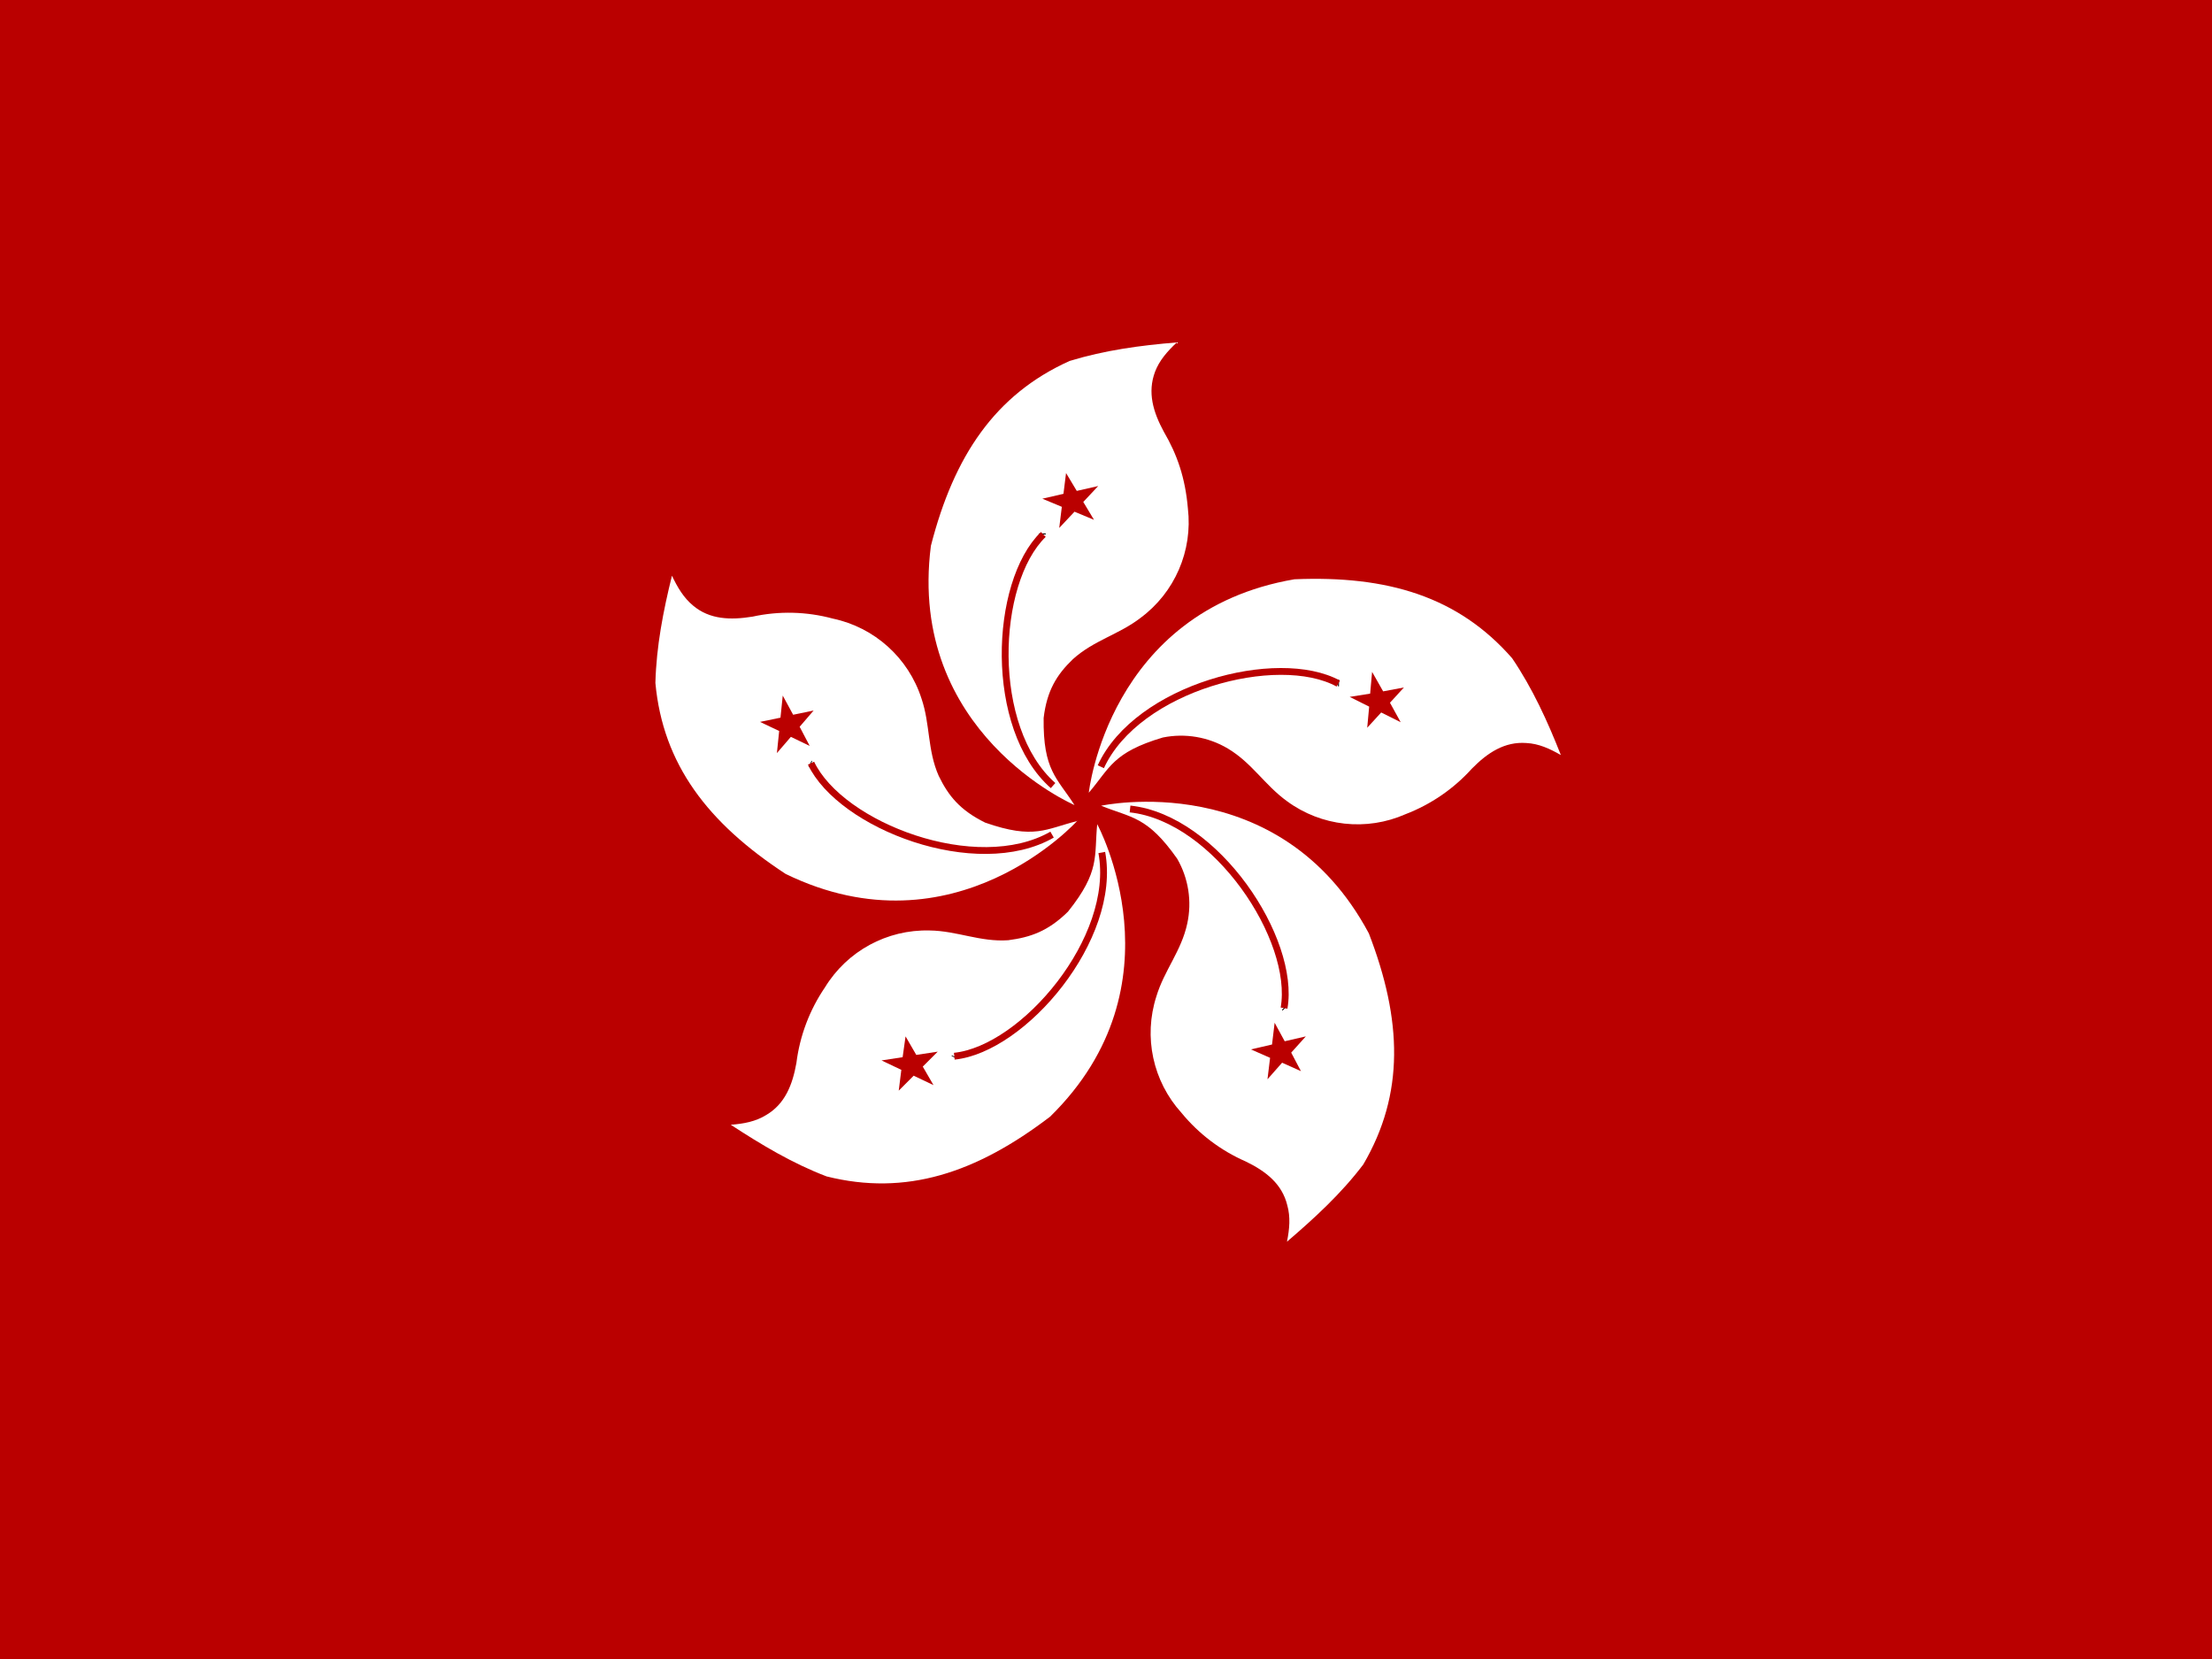
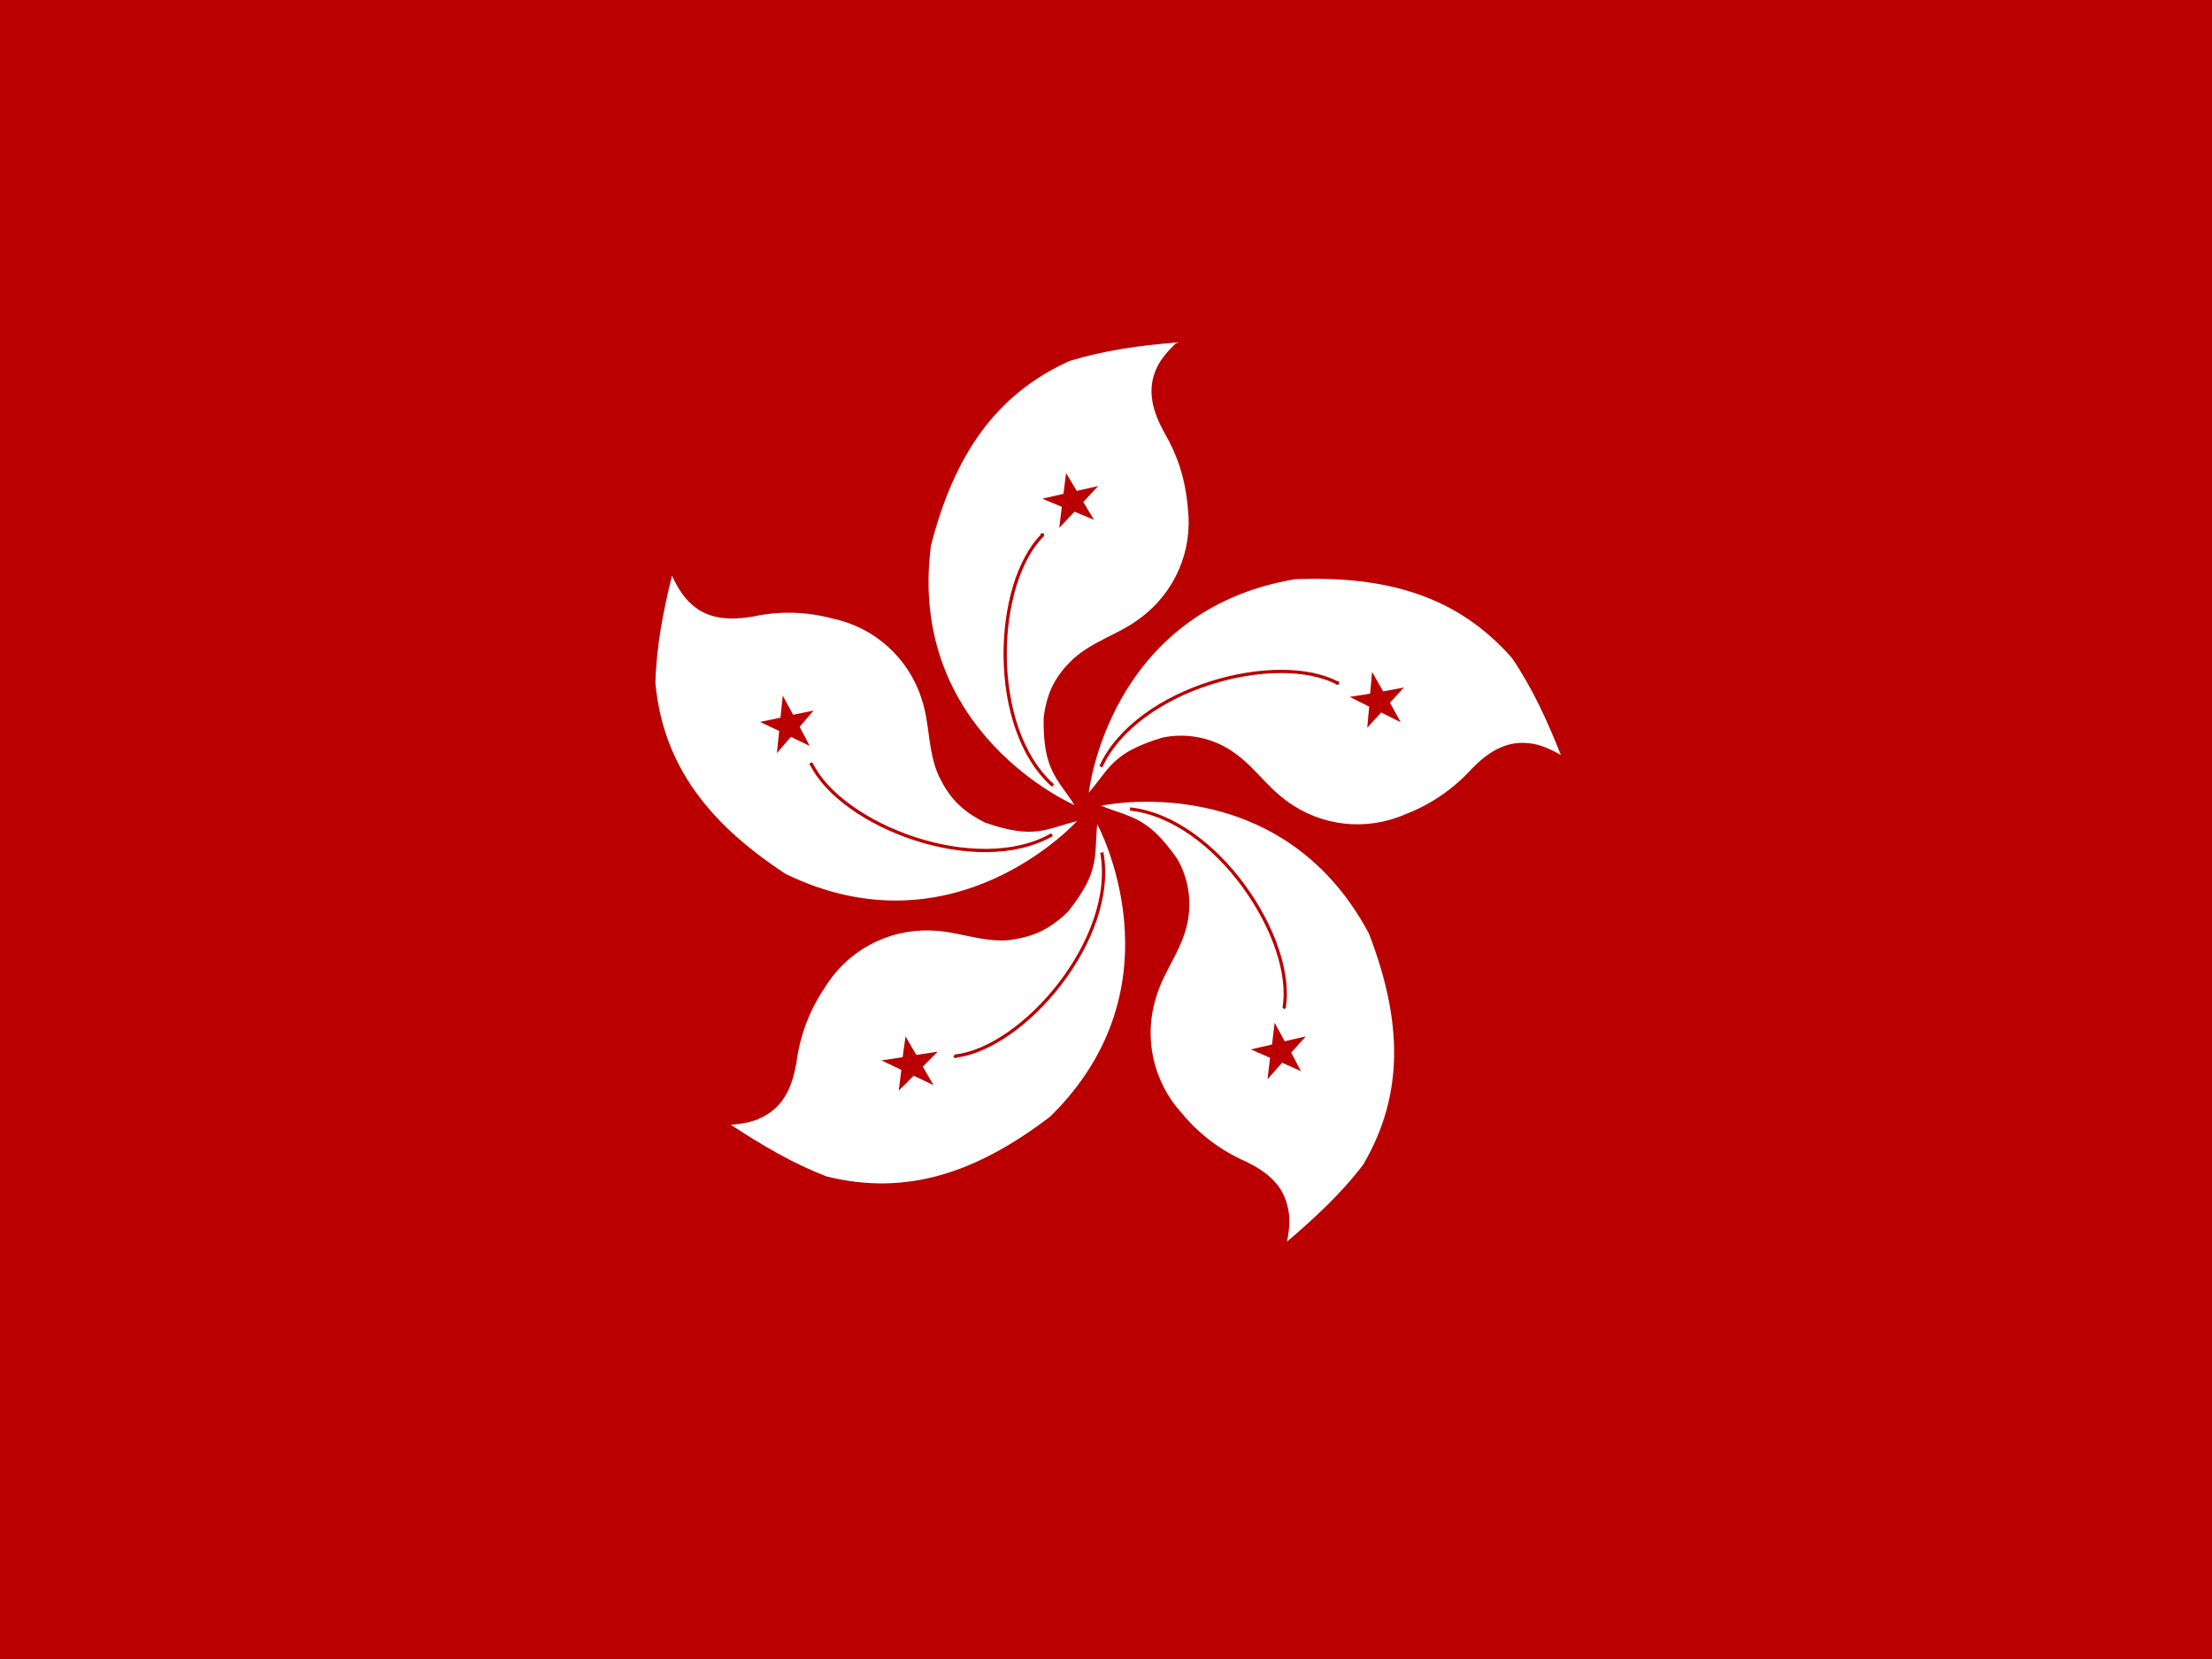
<svg xmlns="http://www.w3.org/2000/svg" id="flag-icons-hk" viewBox="0 0 640 480">
  <defs>
    <clipPath id="a">
      <path fill-opacity=".7" d="M-89 0h682.6v512H-89z" />
    </clipPath>
  </defs>
  <g clip-path="url(#a)" transform="translate(83.5) scale(.94)">
-     <path fill="#ba0000" fill-rule="evenodd" d="M618 512h-731.4V0H618z" />
-     <path fill="#fff" fill-rule="evenodd" d="M241.9 247.8s-51.6-22.2-44.2-79.8c7.1-27.7 19.8-46.6 42.7-56.9 10.8-3.3 21.8-4.8 33-5.7-3 2.8-5.4 5.6-6.7 9-2.4 6.4-.6 12.4 2.7 18.5 4.1 7 6.6 14.2 7.4 23.6a36.6 36.6 0 0 1-14.6 33.7c-6.6 5.1-14.4 6.9-20.8 12.7-5 4.8-8 9.7-9 18.1-.2 16.1 4.1 18.4 9.5 26.8z" />
-     <path fill="#ba0000" fill-rule="evenodd" stroke="#000" stroke-width="2.1" d="M232 164.5v-.3" />
-     <path fill="none" stroke="#ba0000" stroke-width="2.1" d="M235.3 241.8c-20-17.7-18.3-62.4-3-77.3" />
-     <path fill="#ba0000" fill-rule="evenodd" d="m244.6 154.5 3.3 5.5-6-2.5-4.7 5 .8-6.5-6-2.5 6.5-1.5.8-6.4 3.3 5.5 6.6-1.5" />
-     <path fill="#fff" fill-rule="evenodd" d="M246.3 244s6-55.9 63.3-65.7c28.6-1.2 50.4 5.3 67 24.3 6.3 9.3 10.9 19.4 15 29.8-3.5-2-6.8-3.5-10.6-3.7-6.7-.5-12 3-16.8 7.9a53.2 53.2 0 0 1-20.4 14 36.6 36.6 0 0 1-36.5-4c-6.8-4.9-10.8-11.8-18.2-16.2a28.2 28.2 0 0 0-20-3.4c-15.5 4.6-16.3 9.4-22.8 17z" />
-     <path fill="#ba0000" fill-rule="evenodd" stroke="#000" stroke-width="2.1" d="M323 210.2h.3" />
-     <path fill="none" stroke="#ba0000" stroke-width="2.1" d="M250 236c11.2-24.4 54.4-35.8 73.1-25.6" />
-     <path fill="#ba0000" fill-rule="evenodd" d="M336.3 219.3 332 224l.6-6.5-6-3 6.3-1 .6-6.7 3.4 6 6.4-1.2-4.3 4.7 3.3 6" />
-     <path fill="#fff" fill-rule="evenodd" d="M250.1 248s55-12 82.4 39.3c10.3 26.7 11 49.4-1.7 71.1-6.8 9-15 16.5-23.5 23.8.8-4 1.1-7.6.1-11.2-1.6-6.6-6.6-10.5-12.8-13.5a53.1 53.1 0 0 1-19.8-15 36.6 36.6 0 0 1-7.7-35.8c2.4-8 7.7-14 9.5-22.4a28 28 0 0 0-3.1-20c-9.3-13.2-14.1-12.5-23.4-16.3z" />
-     <path fill="#ba0000" fill-rule="evenodd" stroke="#000" stroke-width="2.1" d="m306.5 310.1.2.2" />
-     <path fill="none" stroke="#ba0000" stroke-width="2.1" d="M259 249c26.6 2.9 51.1 40.2 47.4 61.3" />
-     <path fill="#ba0000" fill-rule="evenodd" d="m302.1 325.6-5.9-2.6 6.5-1.5.8-6.7 3.1 5.7 6.5-1.5-4.5 5 3 5.7-5.8-2.6-4.5 5.1" />
-     <path fill="#fff" fill-rule="evenodd" d="M248.9 253.7s26.9 49.4-14.5 90c-22.8 17.4-44.4 24.5-68.8 18.4-10.5-4-20-9.7-29.5-15.9 4-.3 7.7-1 10.9-3 5.8-3.4 8.1-9.3 9.3-16a53 53 0 0 1 8.8-23.3 36.6 36.6 0 0 1 32.2-17.5c8.4.1 15.6 3.6 24.2 3 6.9-.9 12.3-2.8 18.4-8.8 10-12.5 8-17 9-27z" />
-     <path fill="#ba0000" fill-rule="evenodd" stroke="#000" stroke-width="2.1" d="m205.1 325.3-.1.2" />
-     <path fill="none" stroke="#ba0000" stroke-width="2.1" d="M250.3 262.4c4.9 26.4-24.1 60.5-45.4 62.7" />
-     <path fill="#ba0000" fill-rule="evenodd" d="m189 325.4.9-6.4 3.3 5.7 6.6-1-4.6 4.6 3.3 5.7-6.1-2.9-4.6 4.6.8-6.4-6.1-2.9" />
-     <path fill="#fff" fill-rule="evenodd" d="M242.8 252.6S205.2 294.4 153 269c-24-15.7-37.8-33.8-40.1-58.8.3-11.3 2.4-22.1 5.1-33 1.7 3.6 3.6 6.8 6.5 9.2 5.1 4.3 11.5 4.5 18.3 3.4a52 52 0 0 1 24.7.6 36.6 36.6 0 0 1 27.3 24.6c2.7 7.9 1.8 15.9 5.3 23.8 3 6.2 6.6 10.6 14.3 14.4 15.2 5.3 18.7 1.9 28.4-.5z" />
-     <path fill="#ba0000" fill-rule="evenodd" stroke="#000" stroke-width="2.1" d="m160.7 235.2-.2-.1" />
-     <path fill="none" stroke="#ba0000" stroke-width="2.1" d="M235 256.9c-23.2 13.3-65-2.7-74.2-22" />
-     <path fill="#ba0000" fill-rule="evenodd" d="m155.3 220 6.3-1.3-4.3 5 3.1 5.9-5.8-2.8-4.3 5 .7-6.8-5.9-2.8 6.3-1.3.7-6.8" />
+     <path fill="#ba0000" fillRule="evenodd" d="M618 512h-731.4V0H618z" />
+     <path fill="#fff" fillRule="evenodd" d="M241.9 247.8s-51.6-22.2-44.2-79.8c7.1-27.7 19.8-46.6 42.7-56.9 10.8-3.3 21.8-4.8 33-5.7-3 2.8-5.4 5.6-6.7 9-2.4 6.4-.6 12.4 2.7 18.5 4.1 7 6.6 14.2 7.4 23.6a36.6 36.6 0 0 1-14.6 33.7c-6.6 5.1-14.4 6.9-20.8 12.7-5 4.8-8 9.7-9 18.1-.2 16.1 4.1 18.4 9.5 26.8z" />
+     <path fill="#ba0000" fillRule="evenodd" stroke="#000" strokeWidth="2.1" d="M232 164.5v-.3" />
+     <path fill="none" stroke="#ba0000" strokeWidth="2.1" d="M235.3 241.8c-20-17.7-18.3-62.4-3-77.3" />
+     <path fill="#ba0000" fillRule="evenodd" d="m244.6 154.5 3.3 5.5-6-2.5-4.7 5 .8-6.5-6-2.5 6.5-1.5.8-6.4 3.3 5.5 6.6-1.5" />
+     <path fill="#fff" fillRule="evenodd" d="M246.3 244s6-55.9 63.3-65.7c28.6-1.2 50.4 5.3 67 24.3 6.3 9.3 10.9 19.4 15 29.8-3.5-2-6.8-3.5-10.6-3.7-6.7-.5-12 3-16.8 7.9a53.2 53.2 0 0 1-20.4 14 36.6 36.6 0 0 1-36.5-4c-6.8-4.9-10.8-11.8-18.2-16.2a28.2 28.2 0 0 0-20-3.4c-15.5 4.6-16.3 9.4-22.8 17z" />
+     <path fill="#ba0000" fillRule="evenodd" stroke="#000" strokeWidth="2.1" d="M323 210.2h.3" />
+     <path fill="none" stroke="#ba0000" strokeWidth="2.1" d="M250 236c11.2-24.4 54.4-35.8 73.1-25.6" />
+     <path fill="#ba0000" fillRule="evenodd" d="M336.3 219.3 332 224l.6-6.5-6-3 6.3-1 .6-6.7 3.4 6 6.4-1.2-4.3 4.7 3.3 6" />
+     <path fill="#fff" fillRule="evenodd" d="M250.1 248s55-12 82.4 39.3c10.3 26.7 11 49.4-1.7 71.1-6.8 9-15 16.5-23.5 23.8.8-4 1.1-7.6.1-11.2-1.6-6.6-6.6-10.5-12.8-13.5a53.1 53.1 0 0 1-19.8-15 36.6 36.6 0 0 1-7.7-35.8c2.4-8 7.7-14 9.5-22.4a28 28 0 0 0-3.1-20c-9.3-13.2-14.1-12.5-23.4-16.3z" />
+     <path fill="#ba0000" fillRule="evenodd" stroke="#000" strokeWidth="2.1" d="m306.5 310.1.2.2" />
+     <path fill="none" stroke="#ba0000" strokeWidth="2.1" d="M259 249c26.6 2.9 51.1 40.2 47.4 61.3" />
+     <path fill="#ba0000" fillRule="evenodd" d="m302.1 325.6-5.9-2.6 6.5-1.5.8-6.7 3.1 5.7 6.5-1.5-4.5 5 3 5.7-5.8-2.6-4.5 5.1" />
+     <path fill="#fff" fillRule="evenodd" d="M248.9 253.7s26.9 49.4-14.5 90c-22.8 17.4-44.4 24.5-68.8 18.4-10.5-4-20-9.7-29.5-15.9 4-.3 7.7-1 10.9-3 5.8-3.4 8.1-9.3 9.3-16a53 53 0 0 1 8.8-23.3 36.6 36.6 0 0 1 32.2-17.5c8.4.1 15.6 3.6 24.2 3 6.9-.9 12.3-2.8 18.4-8.8 10-12.5 8-17 9-27z" />
+     <path fill="#ba0000" fillRule="evenodd" stroke="#000" strokeWidth="2.1" d="m205.1 325.3-.1.2" />
+     <path fill="none" stroke="#ba0000" strokeWidth="2.1" d="M250.3 262.4c4.9 26.4-24.1 60.5-45.4 62.7" />
+     <path fill="#ba0000" fillRule="evenodd" d="m189 325.4.9-6.4 3.3 5.7 6.6-1-4.6 4.6 3.3 5.7-6.1-2.9-4.6 4.6.8-6.4-6.1-2.9" />
+     <path fill="#fff" fillRule="evenodd" d="M242.8 252.6S205.2 294.4 153 269c-24-15.7-37.8-33.8-40.1-58.8.3-11.3 2.4-22.1 5.1-33 1.7 3.6 3.6 6.8 6.5 9.2 5.1 4.3 11.5 4.5 18.3 3.4a52 52 0 0 1 24.7.6 36.6 36.6 0 0 1 27.3 24.6c2.7 7.9 1.8 15.9 5.3 23.8 3 6.2 6.6 10.6 14.3 14.4 15.2 5.3 18.7 1.9 28.4-.5z" />
+     <path fill="#ba0000" fillRule="evenodd" stroke="#000" strokeWidth="2.1" d="m160.7 235.2-.2-.1" />
+     <path fill="none" stroke="#ba0000" strokeWidth="2.1" d="M235 256.9c-23.2 13.3-65-2.7-74.2-22" />
+     <path fill="#ba0000" fillRule="evenodd" d="m155.3 220 6.3-1.3-4.3 5 3.1 5.9-5.8-2.8-4.3 5 .7-6.8-5.9-2.8 6.3-1.3.7-6.8" />
  </g>
</svg>
